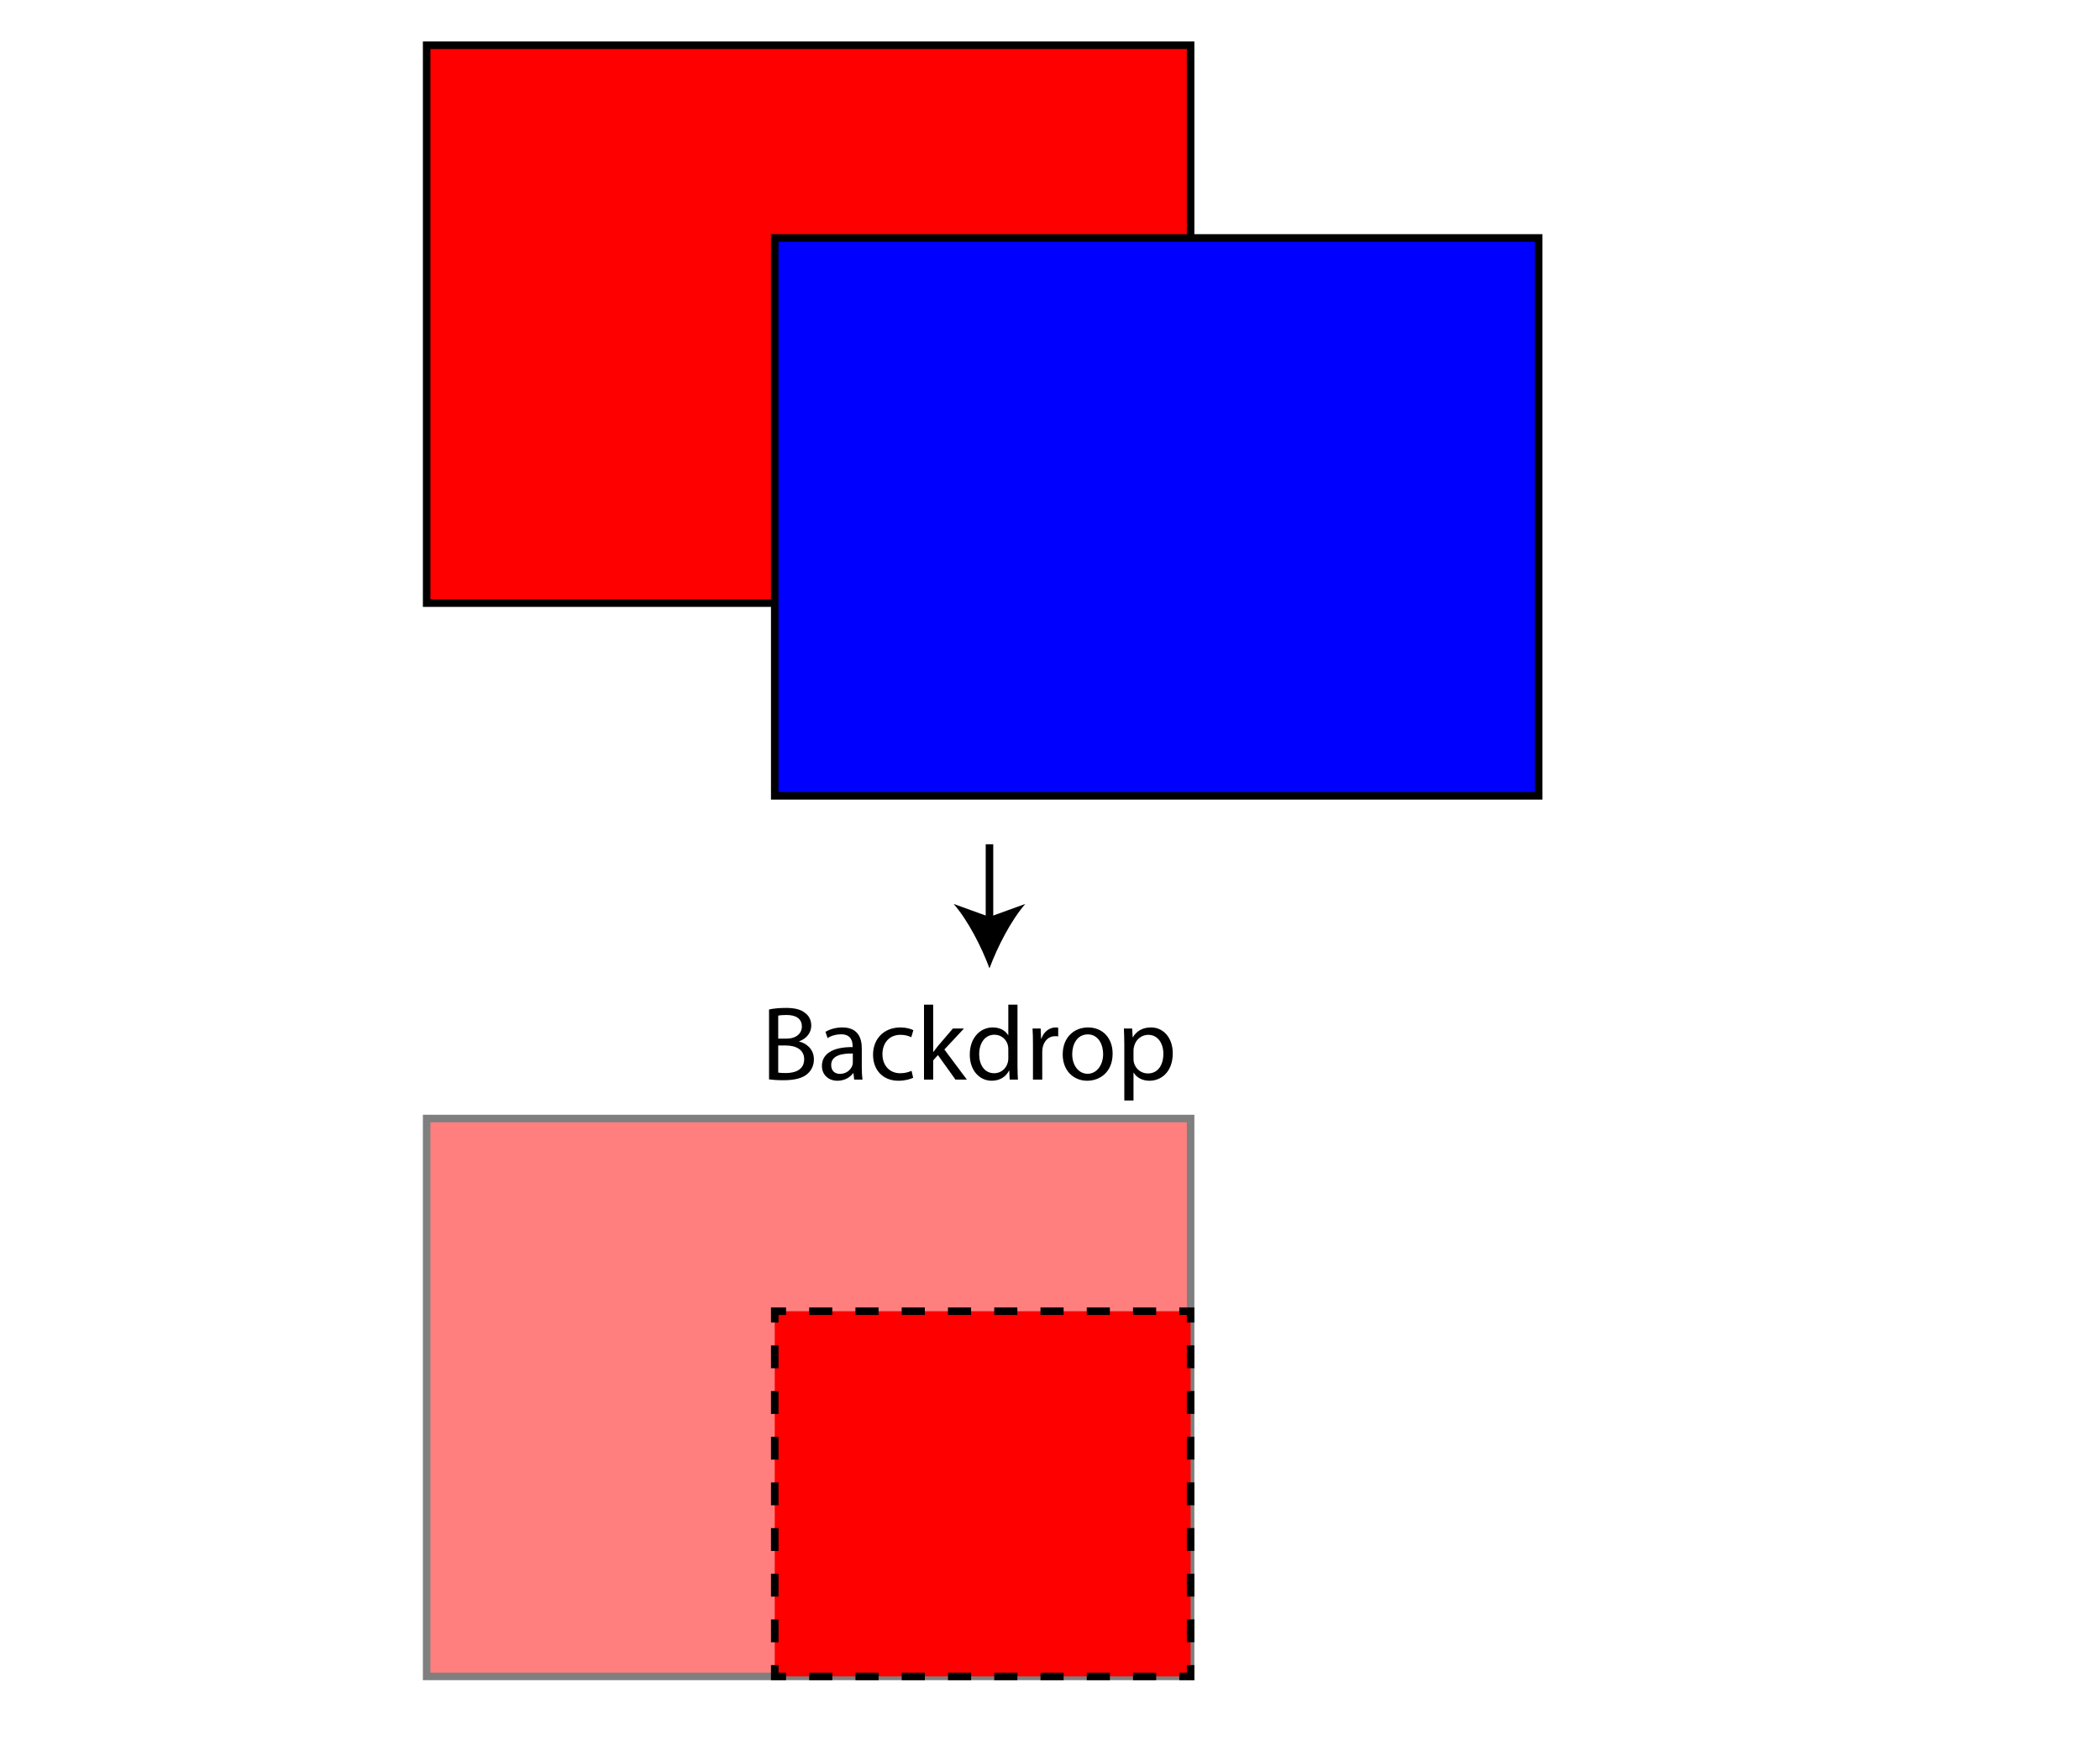
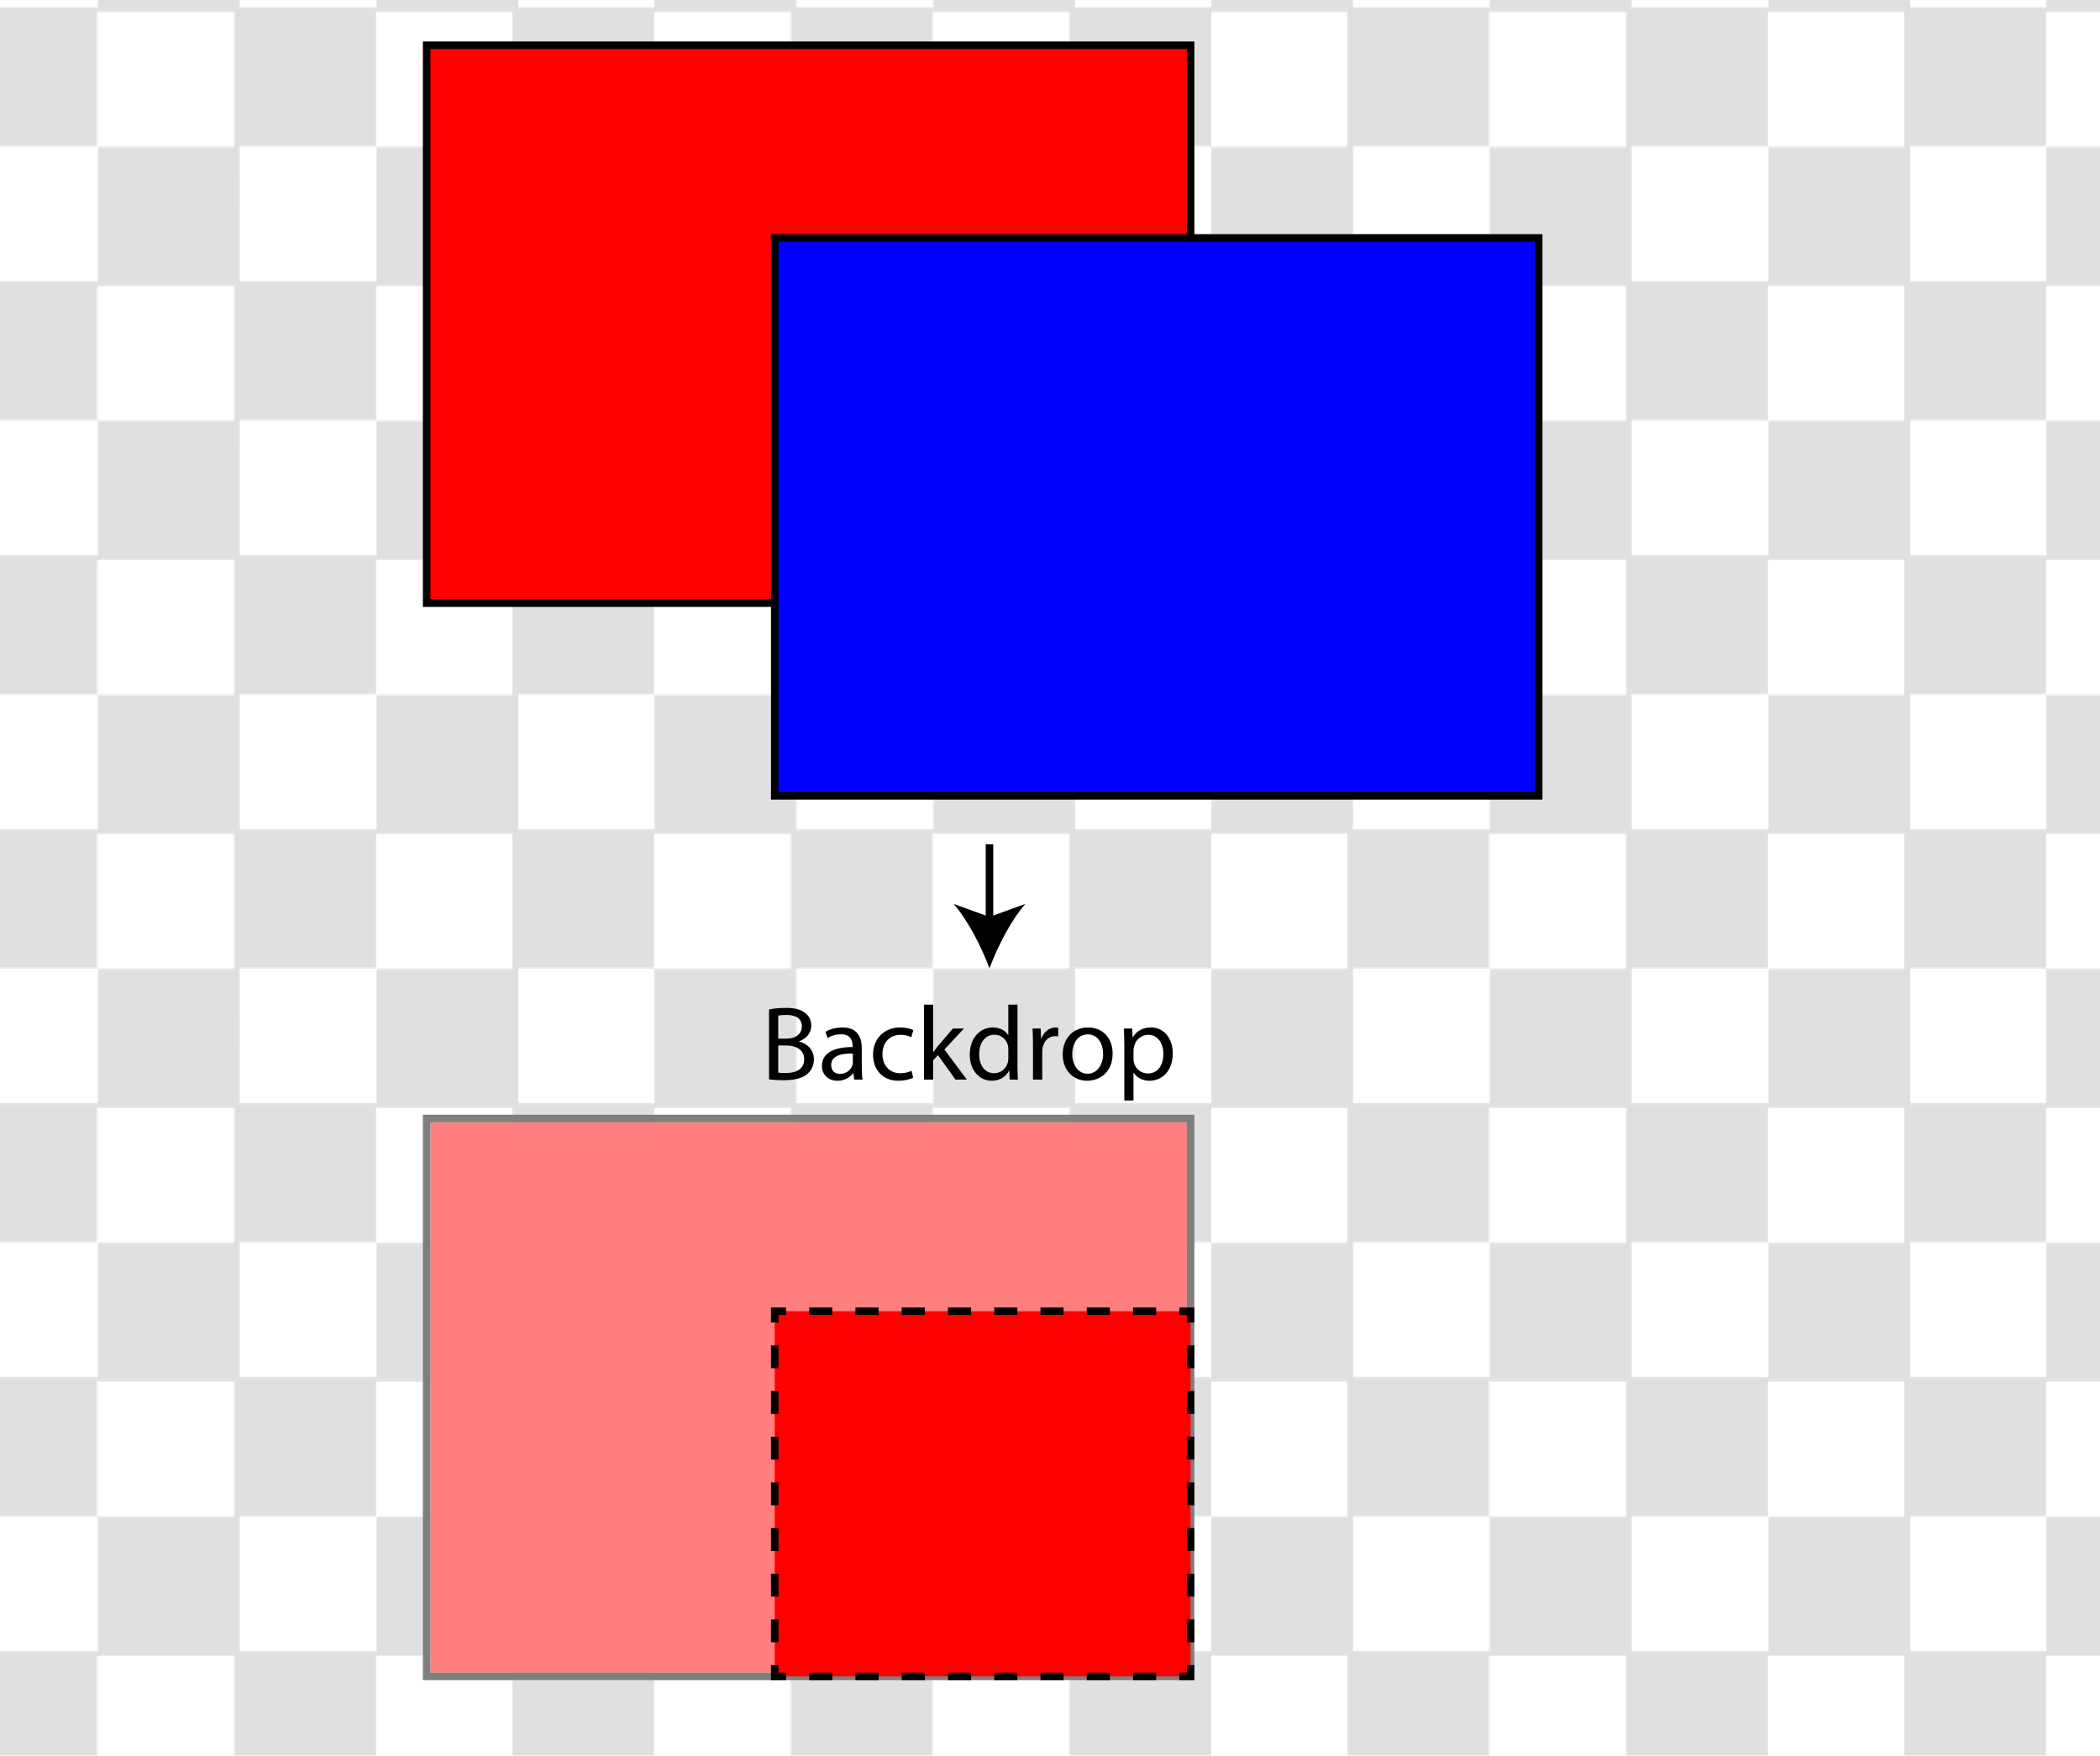
- <svg xmlns="http://www.w3.org/2000/svg" version="1.1" id="Layer_1" x="0px" y="0px" width="278.714px" height="232.931px" viewBox="0 0 278.714 232.931" enable-background="new 0 0 278.714 232.931" xml:space="preserve">
-   <rect x="56.626" y="6.001" fill="#FF0000" stroke="#000000" stroke-miterlimit="10" width="101.392" height="74.027" />
-   <rect x="102.824" y="31.572" fill="#0000FF" stroke="#000000" stroke-miterlimit="10" width="101.392" height="74.027" />
-   <g>
+ <svg xmlns="http://www.w3.org/2000/svg" version="1.1" x="0px" y="0px" width="278.714px" height="232.931px" viewBox="0 0 278.714 232.931" enable-background="new 0 0 278.714 232.931" xml:space="preserve">
+   <pattern x="-23.976" y="-16.899" width="36.947" height="36.35" patternUnits="userSpaceOnUse" id="New_Pattern_Swatch_2" viewBox="0 -36.35 36.947 36.35" overflow="visible">
    <g>
-       <line fill="none" stroke="#000000" stroke-miterlimit="10" x1="131.325" y1="112.025" x2="131.325" y2="122.456" />
+       <polygon fill="none" points="0,0 36.947,0 36.947,-36.35 0,-36.35   " />
+       <polygon fill="#E0E0E0" points="18.875,-17.875 0,-17.875 0,-36.35 18.875,-36.35   " />
+       <polygon fill="#E0E0E0" points="36.947,0 18.072,0 18.072,-18.474 36.947,-18.474   " />
+     </g>
+   </pattern>
+   <g id="Layer_2">
+     <rect fill="url(#New_Pattern_Swatch_2)" width="278.714" height="232.931" />
+   </g>
+   <g id="Layer_1">
+     <rect x="56.626" y="6.001" fill="#FF0000" stroke="#000000" stroke-miterlimit="10" width="101.392" height="74.027" />
+     <rect x="102.824" y="31.572" fill="#0000FF" stroke="#000000" stroke-miterlimit="10" width="101.392" height="74.027" />
+     <g>
      <g>
-         <path d="M131.325,128.491c-1.054-2.84-2.852-6.363-4.756-8.547l4.756,1.72l4.755-1.72     C134.176,122.127,132.378,125.651,131.325,128.491z" />
+         <line fill="none" stroke="#000000" stroke-miterlimit="10" x1="131.325" y1="112.025" x2="131.325" y2="122.456" />
+         <g>
+           <path d="M131.325,128.491c-1.054-2.84-2.852-6.363-4.756-8.547l4.756,1.72l4.755-1.72      C134.176,122.127,132.378,125.651,131.325,128.491z" />
+         </g>
+       </g>
+     </g>
+     <g>
+       <polyline fill="#FF7F7F" points="157.519,148.917 57.125,148.917 57.125,221.944 157.519,221.944 157.519,148.917   " />
+       <path fill="#7F7F7F" d="M158.019,222.444L158.019,222.444v-0.5V222.444h0.5H158.019 M57.125,221.944v-73.026h100.393v73.026    H57.125 M158.519,147.917H56.125v75.026h102.393v-0.5V147.917" />
+     </g>
+     <g>
+       <rect x="101.004" y="133.311" fill="none" width="60.643" height="12.45" />
+       <path d="M102.068,133.95c0.532-0.126,1.387-0.21,2.228-0.21c1.218,0,2.003,0.21,2.577,0.686c0.49,0.365,0.798,0.925,0.798,1.668    c0,0.924-0.616,1.723-1.597,2.072v0.042c0.896,0.21,1.947,0.953,1.947,2.354c0,0.813-0.322,1.442-0.812,1.891    c-0.645,0.603-1.709,0.883-3.25,0.883c-0.84,0-1.485-0.056-1.891-0.112V133.95z M103.287,137.816h1.106    c1.275,0,2.031-0.687,2.031-1.598c0-1.092-0.827-1.541-2.059-1.541c-0.561,0-0.882,0.043-1.079,0.084V137.816z M103.287,142.326    c0.252,0.042,0.588,0.057,1.022,0.057c1.261,0,2.423-0.463,2.423-1.835c0-1.275-1.106-1.821-2.437-1.821h-1.009V142.326z" />
+       <path d="M114.377,141.625c0,0.589,0.028,1.163,0.098,1.625h-1.107l-0.098-0.854h-0.042c-0.378,0.532-1.107,1.009-2.073,1.009    c-1.373,0-2.073-0.967-2.073-1.947c0-1.639,1.457-2.535,4.076-2.521v-0.14c0-0.547-0.154-1.569-1.541-1.555    c-0.645,0-1.303,0.182-1.779,0.504l-0.28-0.826c0.561-0.351,1.387-0.589,2.241-0.589c2.073,0,2.578,1.415,2.578,2.76V141.625z     M113.186,139.791c-1.345-0.028-2.871,0.21-2.871,1.527c0,0.812,0.532,1.176,1.148,1.176c0.896,0,1.471-0.56,1.667-1.134    c0.042-0.141,0.056-0.28,0.056-0.393V139.791z" />
+       <path d="M121.195,143.012c-0.322,0.154-1.036,0.393-1.947,0.393c-2.045,0-3.376-1.387-3.376-3.46c0-2.087,1.429-3.614,3.642-3.614    c0.729,0,1.373,0.183,1.709,0.364l-0.28,0.938c-0.294-0.154-0.756-0.322-1.429-0.322c-1.555,0-2.396,1.163-2.396,2.563    c0,1.569,1.009,2.535,2.354,2.535c0.7,0,1.163-0.168,1.513-0.322L121.195,143.012z" />
+       <path d="M123.853,139.581h0.028c0.168-0.238,0.393-0.532,0.588-0.771l2.003-2.339h1.471l-2.605,2.787l2.983,3.992h-1.513    l-2.325-3.25l-0.63,0.7v2.55h-1.219v-9.945h1.219V139.581z" />
+       <path d="M135.042,133.305v8.194c0,0.603,0.028,1.289,0.056,1.751h-1.093l-0.056-1.177h-0.042    c-0.364,0.757-1.177,1.331-2.283,1.331c-1.639,0-2.914-1.387-2.914-3.446c-0.014-2.255,1.401-3.628,3.04-3.628    c1.051,0,1.737,0.49,2.045,1.022h0.028v-4.048H135.042z M133.823,139.23c0-0.153-0.014-0.364-0.056-0.518    c-0.182-0.771-0.854-1.415-1.779-1.415c-1.275,0-2.031,1.12-2.031,2.605c0,1.373,0.687,2.507,2.003,2.507    c0.826,0,1.583-0.56,1.807-1.471c0.042-0.168,0.056-0.336,0.056-0.532V139.23z" />
+       <path d="M137.096,138.586c0-0.799-0.014-1.485-0.056-2.115h1.079l0.056,1.345h0.042c0.308-0.911,1.064-1.485,1.891-1.485    c0.126,0,0.224,0.015,0.336,0.028v1.162c-0.126-0.027-0.252-0.027-0.42-0.027c-0.869,0-1.485,0.645-1.653,1.568    c-0.028,0.168-0.042,0.378-0.042,0.574v3.614h-1.233V138.586z" />
+       <path d="M147.669,139.804c0,2.508-1.751,3.601-3.375,3.601c-1.821,0-3.25-1.345-3.25-3.488c0-2.255,1.499-3.586,3.362-3.586    C146.353,136.331,147.669,137.746,147.669,139.804z M142.305,139.875c0,1.485,0.84,2.605,2.045,2.605    c1.177,0,2.059-1.106,2.059-2.634c0-1.148-0.574-2.591-2.031-2.591C142.935,137.255,142.305,138.6,142.305,139.875z" />
+       <path d="M149.22,138.684c0-0.868-0.028-1.569-0.056-2.213h1.093l0.07,1.162h0.028c0.49-0.826,1.303-1.303,2.409-1.303    c1.653,0,2.886,1.387,2.886,3.432c0,2.438-1.499,3.643-3.096,3.643c-0.896,0-1.681-0.393-2.087-1.064h-0.028v3.684h-1.219V138.684    z M150.439,140.491c0,0.183,0.014,0.351,0.056,0.505c0.224,0.854,0.966,1.442,1.849,1.442c1.302,0,2.059-1.064,2.059-2.619    c0-1.345-0.714-2.508-2.017-2.508c-0.841,0-1.639,0.589-1.863,1.513c-0.042,0.154-0.084,0.337-0.084,0.49V140.491z" />
+     </g>
+     <g>
+       <rect x="102.824" y="173.988" fill="#FF0000" width="55.195" height="48.456" />
+       <g>
+         <polyline fill="none" stroke="#000000" stroke-miterlimit="10" points="158.019,220.944 158.019,222.444 156.519,222.444    " />
+         <line fill="none" stroke="#000000" stroke-miterlimit="10" stroke-dasharray="3.07,3.07" x1="153.448" y1="222.444" x2="105.859" y2="222.444" />
+         <polyline fill="none" stroke="#000000" stroke-miterlimit="10" points="104.324,222.444 102.824,222.444 102.824,220.944    " />
+         <line fill="none" stroke="#000000" stroke-miterlimit="10" stroke-dasharray="3.03,3.03" x1="102.824" y1="217.914" x2="102.824" y2="177.003" />
+         <polyline fill="none" stroke="#000000" stroke-miterlimit="10" points="102.824,175.488 102.824,173.988 104.324,173.988    " />
+         <line fill="none" stroke="#000000" stroke-miterlimit="10" stroke-dasharray="3.07,3.07" x1="107.394" y1="173.988" x2="154.983" y2="173.988" />
+         <polyline fill="none" stroke="#000000" stroke-miterlimit="10" points="156.519,173.988 158.019,173.988 158.019,175.488    " />
+         <line fill="none" stroke="#000000" stroke-miterlimit="10" stroke-dasharray="3.03,3.03" x1="158.019" y1="178.518" x2="158.019" y2="219.428" />
      </g>
    </g>
  </g>
-   <rect x="56.625" y="148.417" opacity="0.5" fill="#FF0000" stroke="#000000" stroke-miterlimit="10" width="101.393" height="74.026" />
-   <g>
-     <rect x="101.004" y="133.311" fill="none" width="60.643" height="12.45" />
-     <path d="M102.068,133.95c0.532-0.126,1.387-0.21,2.228-0.21c1.218,0,2.003,0.21,2.577,0.686c0.49,0.365,0.798,0.925,0.798,1.668   c0,0.924-0.616,1.723-1.597,2.072v0.042c0.896,0.21,1.947,0.953,1.947,2.354c0,0.813-0.322,1.442-0.812,1.891   c-0.645,0.603-1.709,0.883-3.25,0.883c-0.84,0-1.485-0.056-1.891-0.112V133.95z M103.287,137.816h1.106   c1.275,0,2.031-0.687,2.031-1.598c0-1.092-0.827-1.541-2.059-1.541c-0.561,0-0.882,0.043-1.079,0.084V137.816z M103.287,142.326   c0.252,0.042,0.588,0.057,1.022,0.057c1.261,0,2.423-0.463,2.423-1.835c0-1.275-1.106-1.821-2.437-1.821h-1.009V142.326z" />
-     <path d="M114.377,141.625c0,0.589,0.028,1.163,0.098,1.625h-1.107l-0.098-0.854h-0.042c-0.378,0.532-1.107,1.009-2.073,1.009   c-1.373,0-2.073-0.967-2.073-1.947c0-1.639,1.457-2.535,4.076-2.521v-0.14c0-0.547-0.154-1.569-1.541-1.555   c-0.645,0-1.303,0.182-1.779,0.504l-0.28-0.826c0.561-0.351,1.387-0.589,2.241-0.589c2.073,0,2.578,1.415,2.578,2.76V141.625z    M113.186,139.791c-1.345-0.028-2.871,0.21-2.871,1.527c0,0.812,0.532,1.176,1.148,1.176c0.896,0,1.471-0.56,1.667-1.134   c0.042-0.141,0.056-0.28,0.056-0.393V139.791z" />
-     <path d="M121.195,143.012c-0.322,0.154-1.036,0.393-1.947,0.393c-2.045,0-3.376-1.387-3.376-3.46c0-2.087,1.429-3.614,3.642-3.614   c0.729,0,1.373,0.183,1.709,0.364l-0.28,0.938c-0.294-0.154-0.756-0.322-1.429-0.322c-1.555,0-2.396,1.163-2.396,2.563   c0,1.569,1.009,2.535,2.354,2.535c0.7,0,1.163-0.168,1.513-0.322L121.195,143.012z" />
-     <path d="M123.853,139.581h0.028c0.168-0.238,0.393-0.532,0.588-0.771l2.003-2.339h1.471l-2.605,2.787l2.983,3.992h-1.513   l-2.325-3.25l-0.63,0.7v2.55h-1.219v-9.945h1.219V139.581z" />
-     <path d="M135.042,133.305v8.194c0,0.603,0.028,1.289,0.056,1.751h-1.093l-0.056-1.177h-0.042c-0.364,0.757-1.177,1.331-2.283,1.331   c-1.639,0-2.914-1.387-2.914-3.446c-0.014-2.255,1.401-3.628,3.04-3.628c1.051,0,1.737,0.49,2.045,1.022h0.028v-4.048H135.042z    M133.823,139.23c0-0.153-0.014-0.364-0.056-0.518c-0.182-0.771-0.854-1.415-1.779-1.415c-1.275,0-2.031,1.12-2.031,2.605   c0,1.373,0.687,2.507,2.003,2.507c0.826,0,1.583-0.56,1.807-1.471c0.042-0.168,0.056-0.336,0.056-0.532V139.23z" />
-     <path d="M137.096,138.586c0-0.799-0.014-1.485-0.056-2.115h1.079l0.056,1.345h0.042c0.308-0.911,1.064-1.485,1.891-1.485   c0.126,0,0.224,0.015,0.336,0.028v1.162c-0.126-0.027-0.252-0.027-0.42-0.027c-0.869,0-1.485,0.645-1.653,1.568   c-0.028,0.168-0.042,0.378-0.042,0.574v3.614h-1.233V138.586z" />
-     <path d="M147.669,139.804c0,2.508-1.751,3.601-3.375,3.601c-1.821,0-3.25-1.345-3.25-3.488c0-2.255,1.499-3.586,3.362-3.586   C146.353,136.331,147.669,137.746,147.669,139.804z M142.305,139.875c0,1.485,0.84,2.605,2.045,2.605   c1.177,0,2.059-1.106,2.059-2.634c0-1.148-0.574-2.591-2.031-2.591C142.935,137.255,142.305,138.6,142.305,139.875z" />
-     <path d="M149.22,138.684c0-0.868-0.028-1.569-0.056-2.213h1.093l0.07,1.162h0.028c0.49-0.826,1.303-1.303,2.409-1.303   c1.653,0,2.886,1.387,2.886,3.432c0,2.438-1.499,3.643-3.096,3.643c-0.896,0-1.681-0.393-2.087-1.064h-0.028v3.684h-1.219V138.684z    M150.439,140.491c0,0.183,0.014,0.351,0.056,0.505c0.224,0.854,0.966,1.442,1.849,1.442c1.302,0,2.059-1.064,2.059-2.619   c0-1.345-0.714-2.508-2.017-2.508c-0.841,0-1.639,0.589-1.863,1.513c-0.042,0.154-0.084,0.337-0.084,0.49V140.491z" />
-   </g>
-   <g>
-     <rect x="102.824" y="173.988" fill="#FF0000" width="55.195" height="48.456" />
-     <g>
-       <polyline fill="none" stroke="#000000" stroke-miterlimit="10" points="158.019,220.944 158.019,222.444 156.519,222.444   " />
-       <line fill="none" stroke="#000000" stroke-miterlimit="10" stroke-dasharray="3.07,3.07" x1="153.448" y1="222.444" x2="105.859" y2="222.444" />
-       <polyline fill="none" stroke="#000000" stroke-miterlimit="10" points="104.324,222.444 102.824,222.444 102.824,220.944   " />
-       <line fill="none" stroke="#000000" stroke-miterlimit="10" stroke-dasharray="3.03,3.03" x1="102.824" y1="217.914" x2="102.824" y2="177.003" />
-       <polyline fill="none" stroke="#000000" stroke-miterlimit="10" points="102.824,175.488 102.824,173.988 104.324,173.988   " />
-       <line fill="none" stroke="#000000" stroke-miterlimit="10" stroke-dasharray="3.07,3.07" x1="107.394" y1="173.988" x2="154.983" y2="173.988" />
-       <polyline fill="none" stroke="#000000" stroke-miterlimit="10" points="156.519,173.988 158.019,173.988 158.019,175.488   " />
-       <line fill="none" stroke="#000000" stroke-miterlimit="10" stroke-dasharray="3.03,3.03" x1="158.019" y1="178.518" x2="158.019" y2="219.428" />
-     </g>
-   </g>
</svg>
